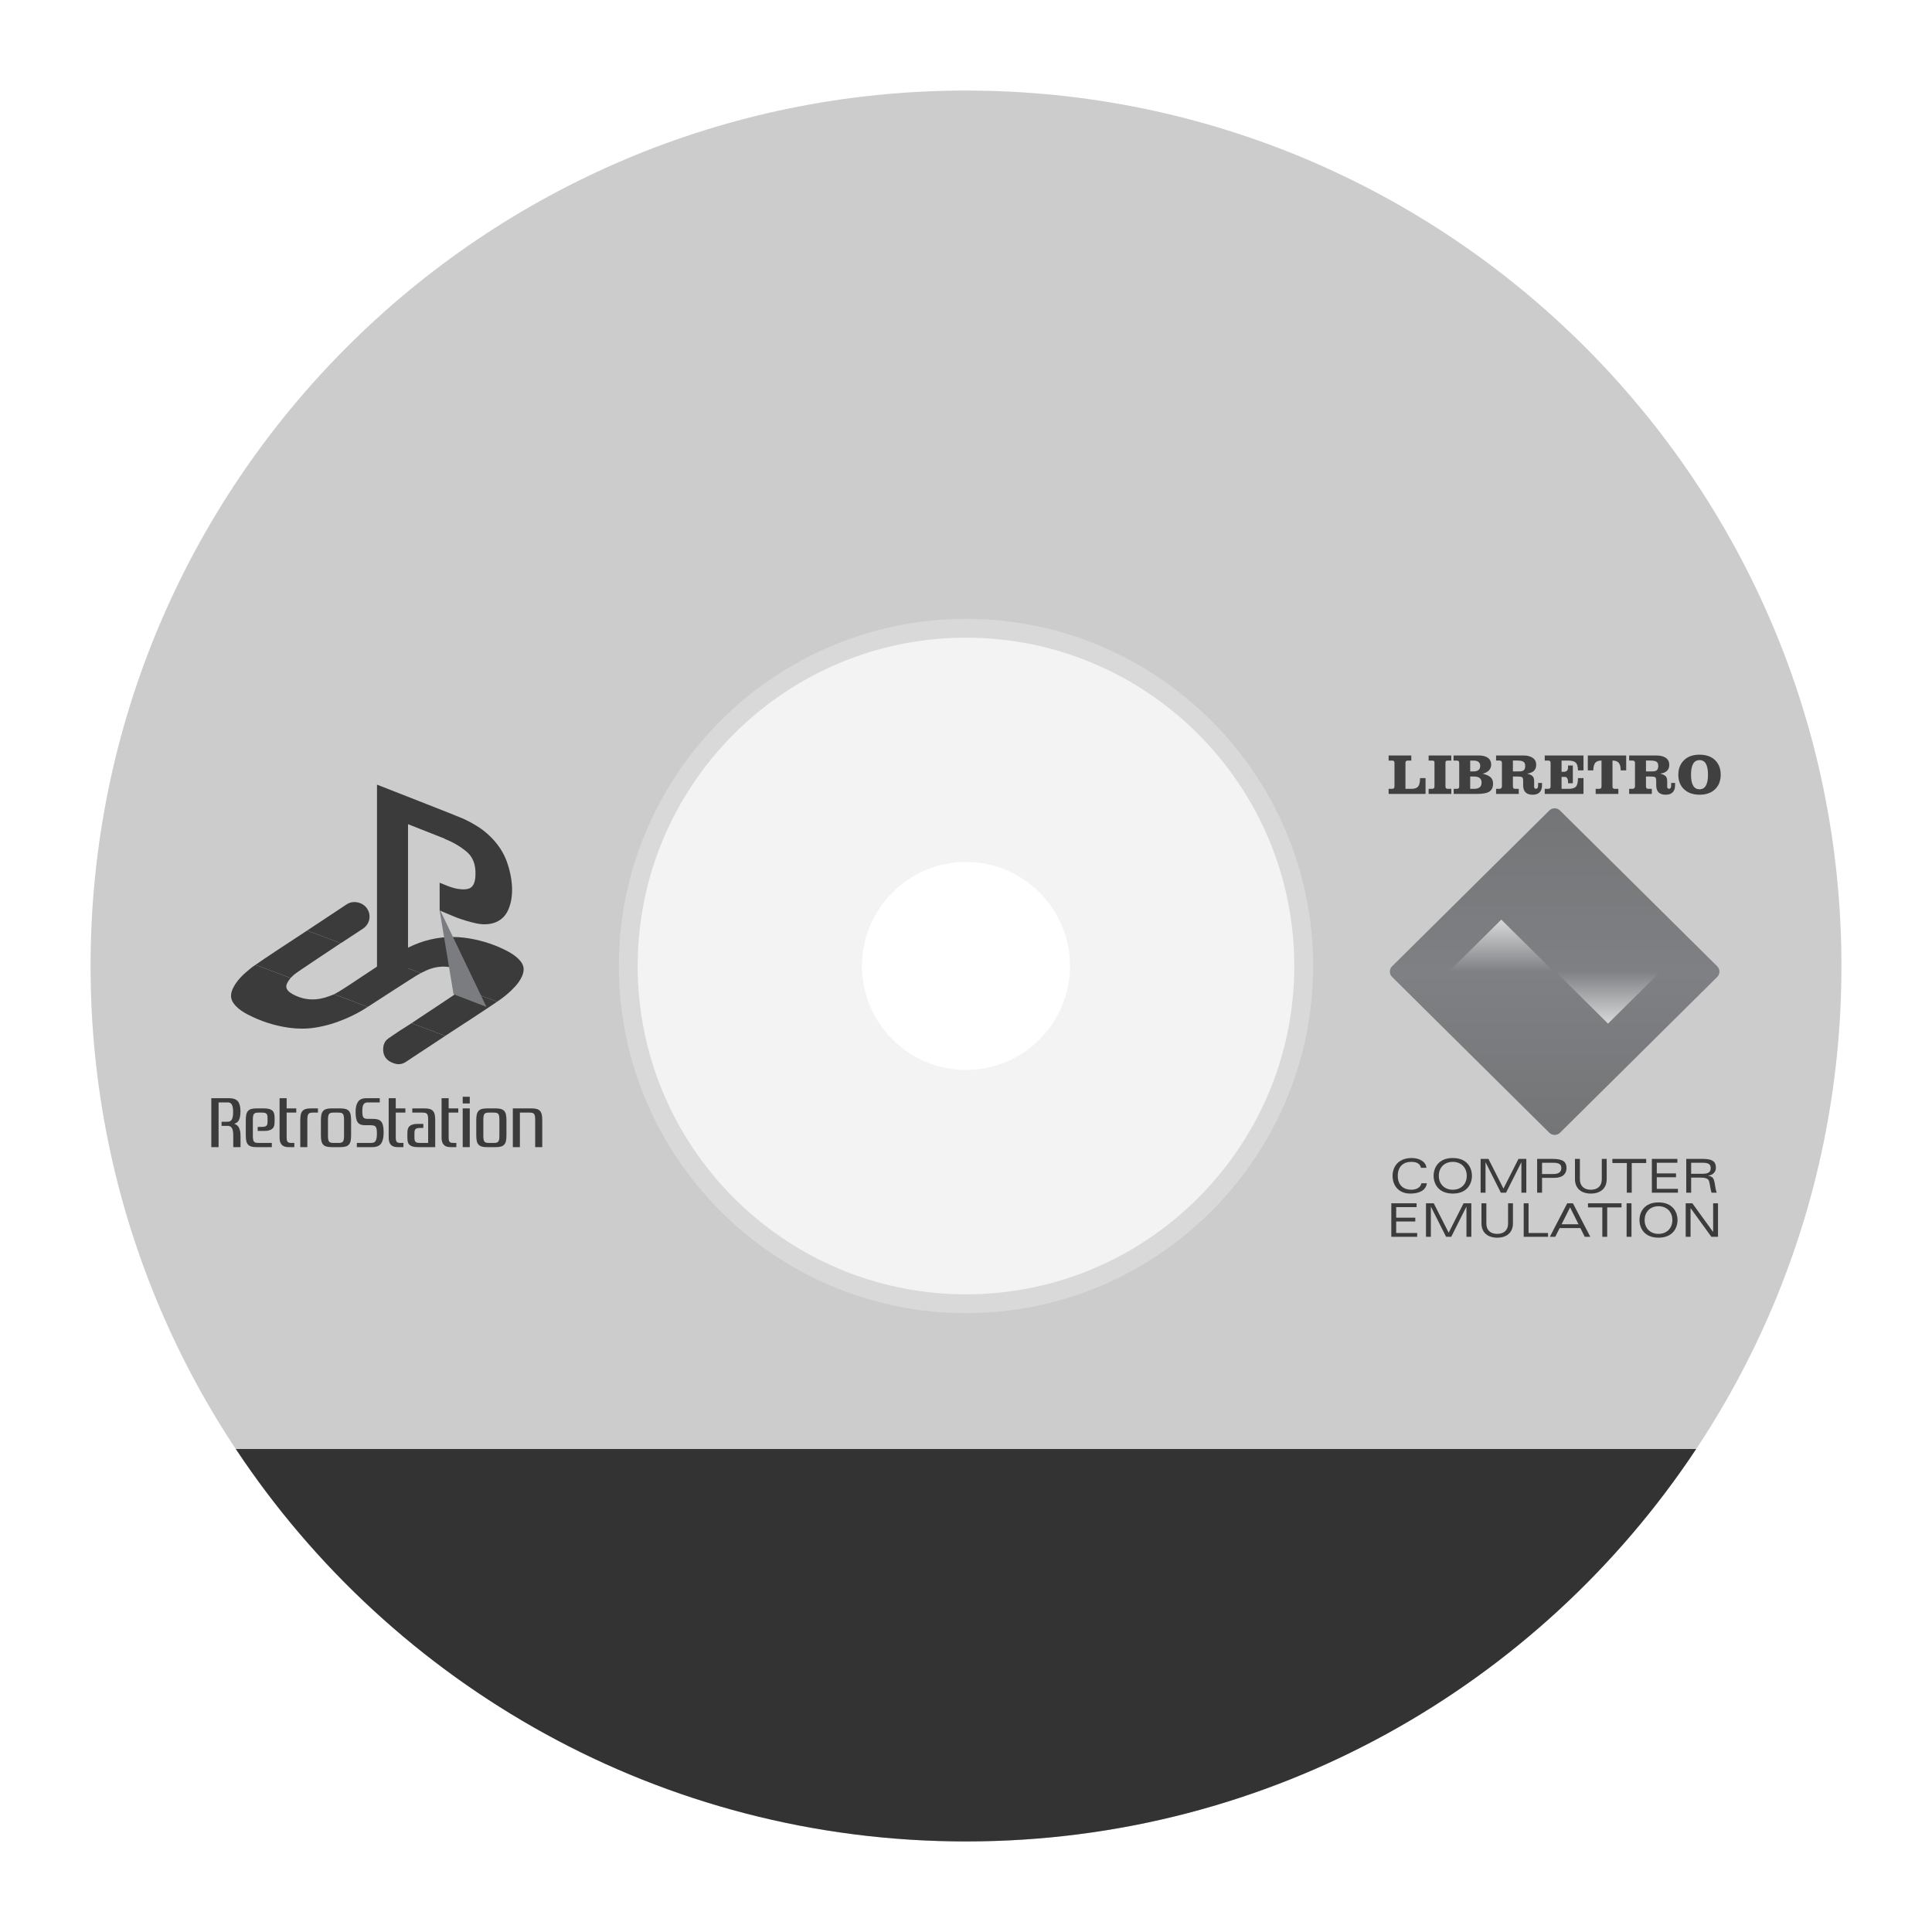
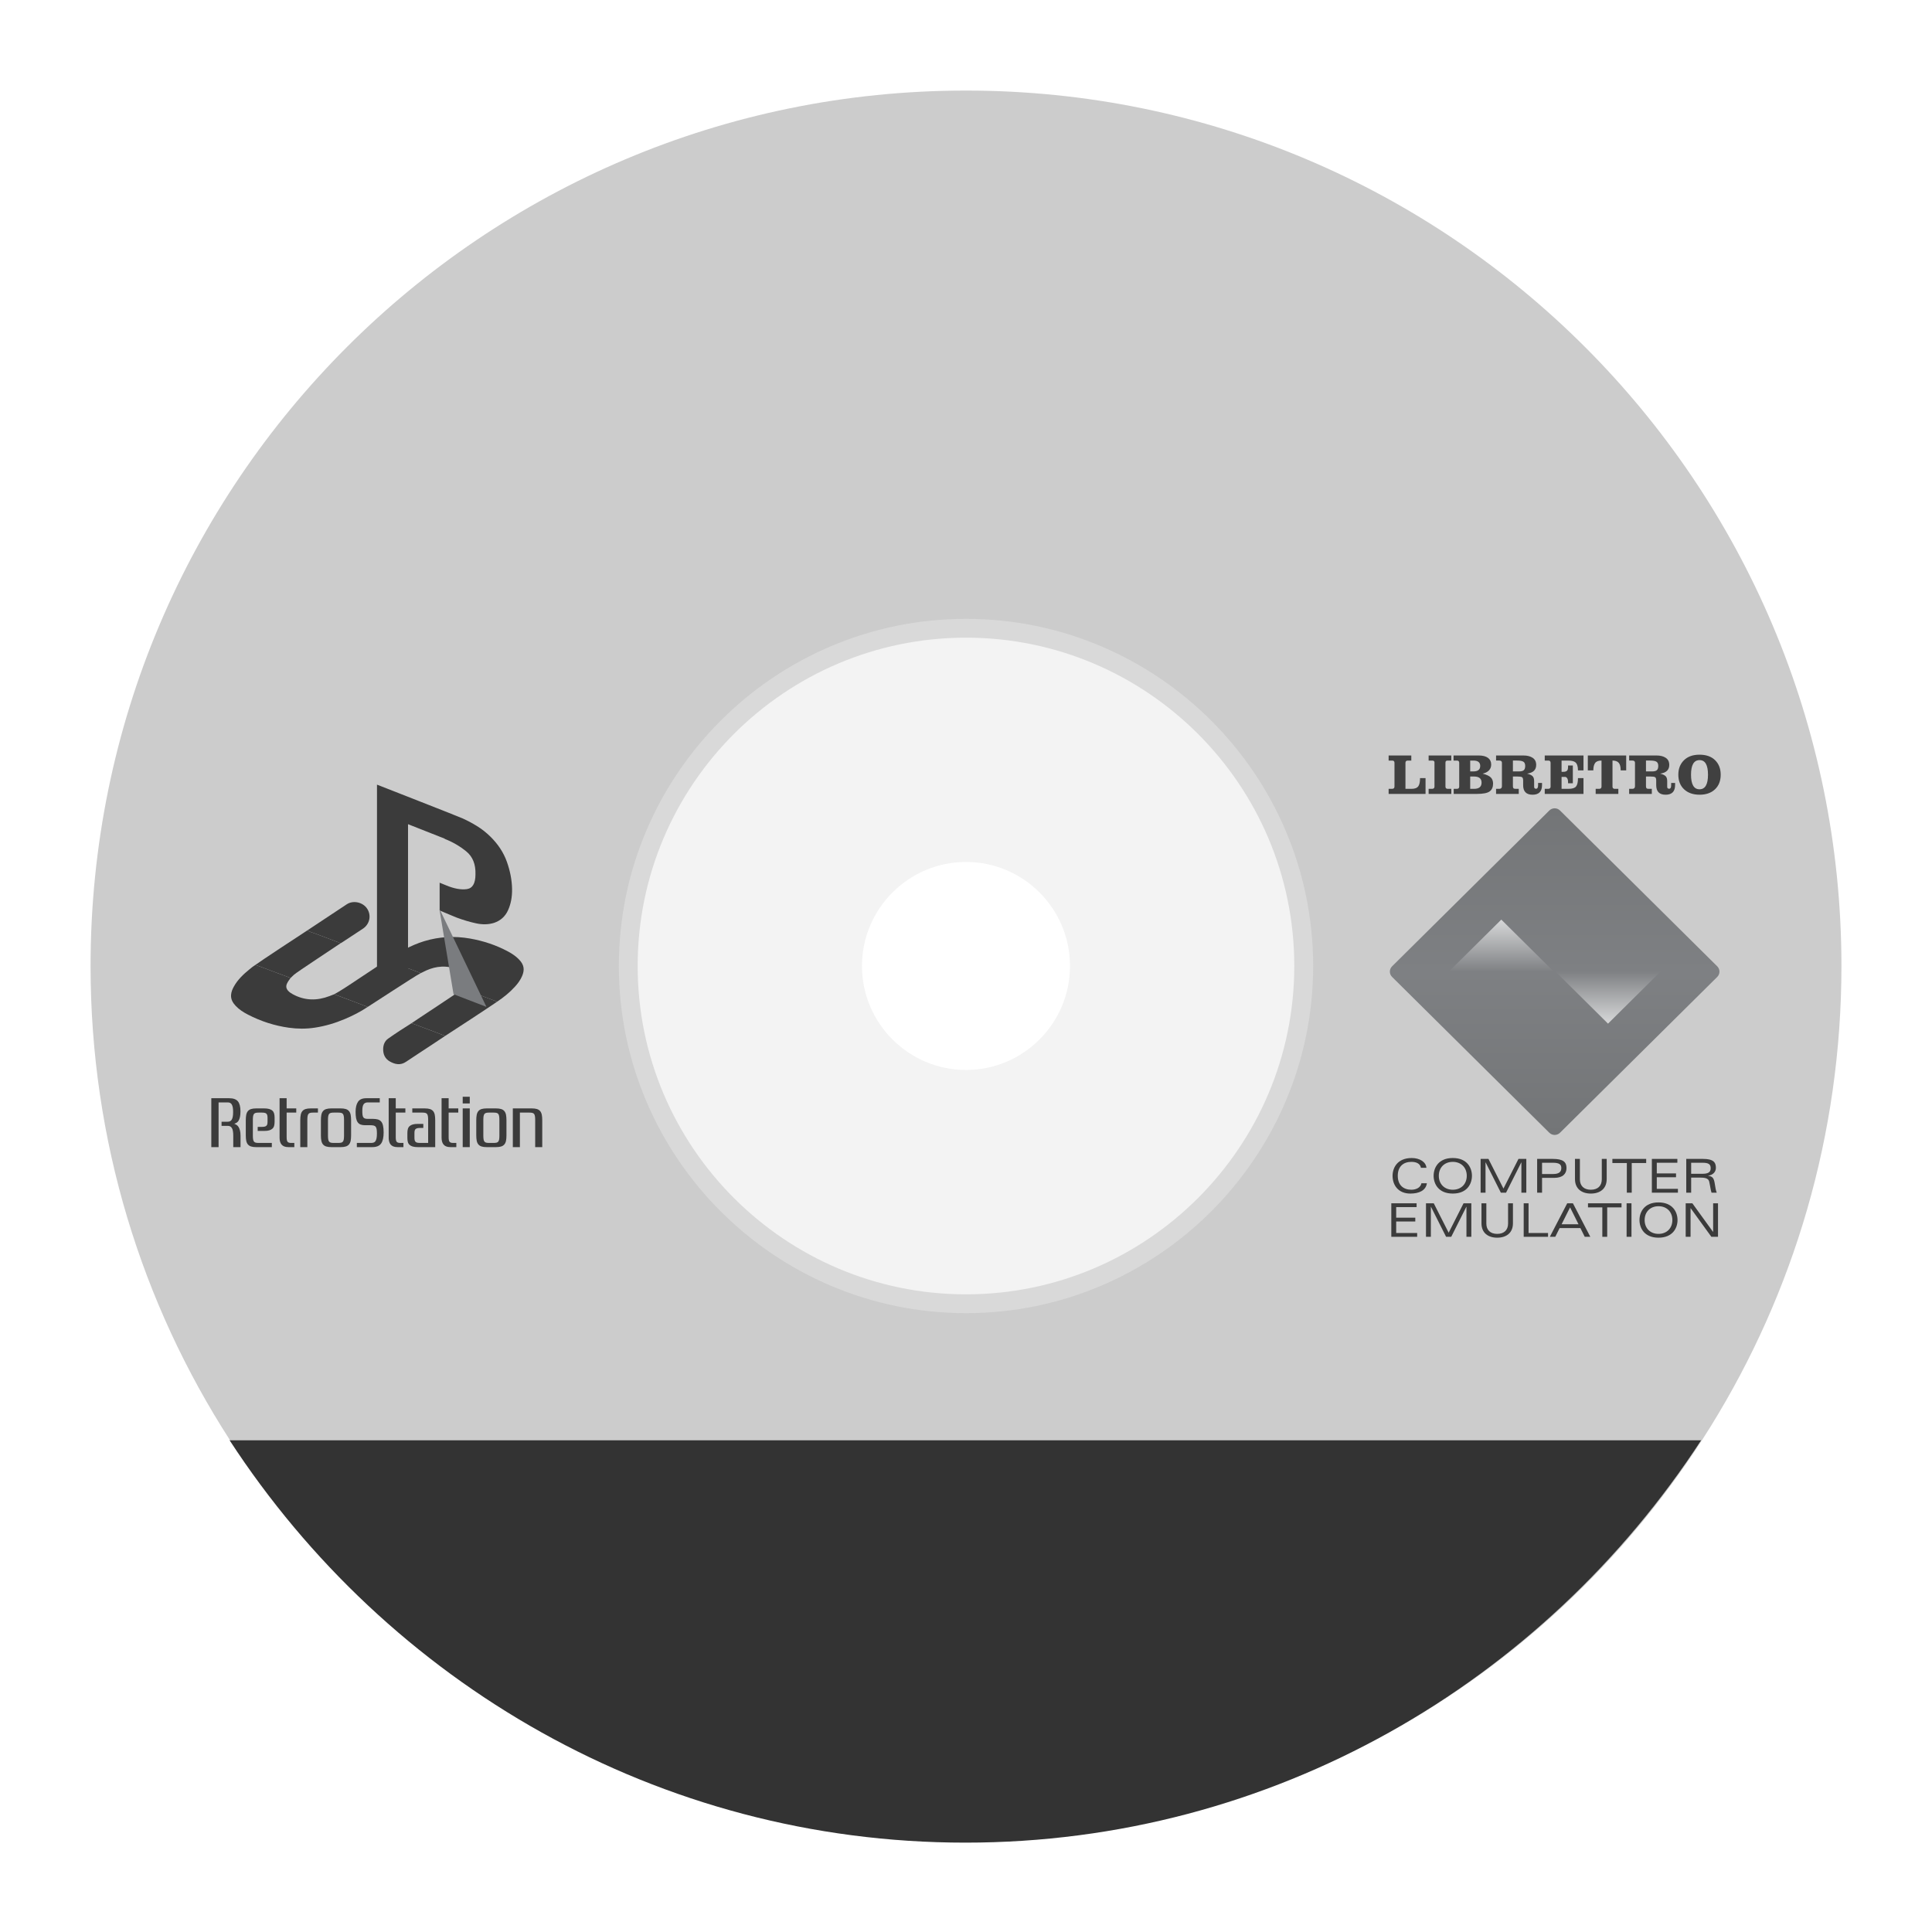
<svg xmlns="http://www.w3.org/2000/svg" viewBox="0 0 341.333 341.333" height="256" width="256" xml:space="preserve" id="svg2" version="1.1">
  <defs id="defs6">
    <clipPath id="clipPath18" clipPathUnits="userSpaceOnUse">
      <path id="path16" d="M 0,256 H 256 V 0 H 0 Z" />
    </clipPath>
    <clipPath id="clipPath26" clipPathUnits="userSpaceOnUse">
      <path id="path24" d="M 4,252 H 252 V 4 H 4 Z" />
    </clipPath>
    <linearGradient id="linearGradient590" spreadMethod="pad" gradientTransform="matrix(3.920786,0,0,-3.920786,117.915,53.86637)" gradientUnits="userSpaceOnUse" y2="0" x2="1" y1="0" x1="0">
      <stop id="stop584" offset="0" style="stop-opacity:1;stop-color:#737577" />
      <stop id="stop586" offset="0.502" style="stop-opacity:1;stop-color:#7e8083" />
      <stop id="stop588" offset="1" style="stop-opacity:1;stop-color:#737577" />
    </linearGradient>
    <linearGradient id="linearGradient568" spreadMethod="pad" gradientTransform="matrix(2.551555,0,0,-2.551555,115.1955,53.86637)" gradientUnits="userSpaceOnUse" y2="0" x2="1" y1="0" x1="0">
      <stop id="stop562" offset="0" style="stop-opacity:1;stop-color:#737577" />
      <stop id="stop564" offset="0.502" style="stop-opacity:1;stop-color:#7e8083" />
      <stop id="stop566" offset="1" style="stop-opacity:1;stop-color:#737577" />
    </linearGradient>
    <linearGradient id="linearGradient546" spreadMethod="pad" gradientTransform="matrix(2.226829,0,0,-2.226829,112.777,53.86637)" gradientUnits="userSpaceOnUse" y2="0" x2="1" y1="0" x1="0">
      <stop id="stop540" offset="0" style="stop-opacity:1;stop-color:#737577" />
      <stop id="stop542" offset="0.502" style="stop-opacity:1;stop-color:#7e8083" />
      <stop id="stop544" offset="1" style="stop-opacity:1;stop-color:#737577" />
    </linearGradient>
    <linearGradient id="linearGradient508" spreadMethod="pad" gradientTransform="matrix(19.0307,0,0,-19.0307,128.9693,62.53949)" gradientUnits="userSpaceOnUse" y2="0" x2="1" y1="0" x1="0">
      <stop id="stop502" offset="0" style="stop-opacity:1;stop-color:#737577" />
      <stop id="stop504" offset="0.502" style="stop-opacity:1;stop-color:#7e8083" />
      <stop id="stop506" offset="1" style="stop-opacity:1;stop-color:#737577" />
    </linearGradient>
    <clipPath id="clipPath464" clipPathUnits="userSpaceOnUse">
      <path id="path462" d="m 131.758,25.495 h 0.134 v -0.084 h -0.134 z" />
    </clipPath>
    <clipPath id="clipPath448" clipPathUnits="userSpaceOnUse">
      <path id="path446" d="m 135.144,26.034 h 0.119 v -0.074 h -0.119 z" />
    </clipPath>
    <linearGradient id="linearGradient194" spreadMethod="pad" gradientTransform="matrix(0,-6.918528,6.918528,0,198.9296,134.1461)" gradientUnits="userSpaceOnUse" y2="0" x2="1" y1="0" x1="0">
      <stop id="stop190" offset="0" style="stop-opacity:1;stop-color:#d7d8d9" />
      <stop id="stop192" offset="1" style="stop-opacity:1;stop-color:#7e8083" />
    </linearGradient>
    <linearGradient id="linearGradient174" spreadMethod="pad" gradientTransform="matrix(0,-6.918528,6.918528,0,213.0704,127.2813)" gradientUnits="userSpaceOnUse" y2="0" x2="1" y1="0" x1="0">
      <stop id="stop170" offset="0" style="stop-opacity:1;stop-color:#7e8083" />
      <stop id="stop172" offset="1" style="stop-opacity:1;stop-color:#d7d8d9" />
    </linearGradient>
    <linearGradient id="linearGradient154" spreadMethod="pad" gradientTransform="matrix(0,-43.27977,-43.27977,0,206,148.8943)" gradientUnits="userSpaceOnUse" y2="0" x2="1" y1="0" x1="0">
      <stop id="stop148" offset="0" style="stop-opacity:1;stop-color:#737577" />
      <stop id="stop150" offset="0.502" style="stop-opacity:1;stop-color:#7e8083" />
      <stop id="stop152" offset="1" style="stop-opacity:1;stop-color:#737577" />
    </linearGradient>
  </defs>
  <g id="g22" transform="matrix(1.333333,0,0,-1.333333,0,341.3333)" />
-   <path id="path38" style="fill:#cccccc;fill-opacity:1;fill-rule:nonzero;stroke:none;stroke-width:1.333;" d="m 170.667,228.673 c -31.991,0 -58.007,-26.024 -58.007,-58.007 0,-31.984 26.016,-58.007 58.007,-58.007 31.983,0 58,26.023 58,58.007 0,31.983 -26.017,58.007 -58,58.007 m 0,-212.673 c -85.428,0 -154.667,69.245 -154.667,154.667 0,85.421 69.239,154.667 154.667,154.667 85.401,0 154.667,-69.245 154.667,-154.667 0,-85.421 -69.265,-154.667 -154.667,-154.667" />
+   <path style="fill:#cccccc;fill-opacity:1;fill-rule:nonzero;stroke:none;stroke-width:1" d="M 128 12 C 63.929 12 12 63.934 12 128 C 12 151.16 18.789 172.733 30.482 190.842 L 225.422 190.842 C 214.405 207.75 199.252 221.622 181.438 230.977 C 218.605 211.647 244 172.791 244 128 C 244 63.934 192.051 12 128 12 z M 128 84.494 C 151.987 84.494 171.5 104.012 171.5 128 C 171.5 151.987 151.987 171.506 128 171.506 C 104.007 171.506 84.494 151.987 84.494 128 C 84.494 104.012 104.007 84.494 128 84.494 z M 39.861 203.412 C 40.119 203.713 40.378 204.014 40.639 204.312 C 40.377 204.014 40.12 203.713 39.861 203.412 z M 41.803 205.625 C 42.191 206.056 42.586 206.481 42.98 206.906 C 42.586 206.481 42.191 206.056 41.803 205.625 z M 43.926 207.922 C 44.6 208.631 45.281 209.334 45.973 210.025 C 45.281 209.333 44.6 208.631 43.926 207.922 z M 47.143 211.168 C 47.492 211.508 47.841 211.848 48.195 212.184 C 47.842 211.848 47.492 211.508 47.143 211.168 z M 49.648 213.535 C 49.887 213.753 50.125 213.971 50.365 214.188 C 50.125 213.971 49.886 213.754 49.648 213.535 z " transform="scale(1.333333)" id="path38" />
  <path id="path42" style="fill:#e6e6e6;fill-opacity:0.49;fill-rule:nonzero;stroke:none;stroke-width:1.333" d="m 170.67,189.034 c -10.128,0 -18.381,-8.235 -18.381,-18.367 0,-10.14 8.253,-18.381 18.381,-18.381 10.133,0 18.369,8.241 18.369,18.381 0,10.132 -8.236,18.367 -18.369,18.367 m 0.001,-79.7 c -33.819,0 -61.337,27.533 -61.337,61.333 0,33.797 27.519,61.333 61.337,61.333 33.783,0 61.329,-27.536 61.329,-61.333 0,-33.8 -27.547,-61.333 -61.329,-61.333" />
-   <path id="path46" style="fill:#333333;fill-opacity:1;fill-rule:nonzero;stroke:none;stroke-width:1.333" d="m 41.664,256 c 27.691,41.779 75.124,69.333 129.005,69.333 53.867,0 101.304,-27.555 129,-69.333 z" />
+   <path id="path46" style="fill:#333333;fill-opacity:1;fill-rule:nonzero;stroke:none;stroke-width:1.355" d="m 40.561,254.456 c 27.905,42.836 75.705,71.089 130.003,71.089 54.283,0 102.087,-28.252 129.997,-71.089 z" />
  <g id="g1051">
    <g style="fill:#3b3b3b;fill-opacity:1" transform="matrix(1.333333,0,0,-1.333333,81.73866,174.7016)" id="g54">
      <path id="path56" style="fill:#3b3b3b;fill-opacity:1;fill-rule:nonzero;stroke:none" d="M 0,0 C 0.273,0.286 0.563,0.556 0.777,0.895 1.09,1.392 1.027,1.734 0.535,2.067 0.03,2.409 -0.551,2.56 -1.126,2.731 -2.624,3.178 -4.023,2.897 -5.366,2.169 -5.434,2.132 -5.507,2.105 -5.577,2.073 -5.605,2.093 -5.629,2.12 -5.659,2.132 -6.065,2.286 -6.472,2.437 -6.879,2.589 -7.89,2.965 -8.901,3.34 -9.911,3.717 c -0.052,0.019 -0.109,0.036 -0.121,0.105 1.564,1.006 3.158,1.956 4.95,2.498 1.983,0.599 3.999,0.704 6.04,0.348 C 2.734,6.358 4.425,5.801 6.016,4.947 6.553,4.659 7.058,4.323 7.482,3.876 8.125,3.201 8.244,2.554 7.879,1.696 7.654,1.168 7.317,0.713 6.935,0.292 6.227,-0.488 5.413,-1.141 4.54,-1.722 4.496,-1.647 4.416,-1.637 4.344,-1.611 3.778,-1.399 3.214,-1.183 2.648,-0.974 1.766,-0.647 0.883,-0.324 0,0" />
    </g>
    <g style="fill:#3b3b3b;fill-opacity:1" transform="matrix(1.333333,0,0,-1.333333,51.34266,172.7785)" id="g58">
      <path id="path60" style="fill:#3b3b3b;fill-opacity:1;fill-rule:nonzero;stroke:none" d="m 0,0 c -0.176,-0.239 -0.358,-0.473 -0.482,-0.747 -0.163,-0.36 -0.102,-0.676 0.16,-0.96 0.18,-0.194 0.399,-0.336 0.63,-0.461 1.574,-0.85 3.188,-0.865 4.834,-0.238 0.21,0.08 0.42,0.163 0.629,0.244 C 6.693,-2.506 7.616,-2.849 8.537,-3.196 9.098,-3.407 9.655,-3.625 10.214,-3.84 9.265,-4.473 8.255,-4.989 7.207,-5.433 5.917,-5.98 4.582,-6.38 3.196,-6.589 2.053,-6.762 0.903,-6.753 -0.24,-6.593 c -1.9,0.266 -3.703,0.852 -5.41,1.734 -0.599,0.309 -1.166,0.668 -1.632,1.165 -0.386,0.41 -0.654,0.878 -0.606,1.468 0.032,0.396 0.184,0.757 0.376,1.099 0.516,0.921 1.268,1.627 2.073,2.281 0.247,0.201 0.492,0.404 0.764,0.57 0.756,-0.24 1.487,-0.548 2.232,-0.82 C -1.627,0.607 -0.814,0.302 0,0" />
    </g>
    <g style="fill:#3b3b3b;fill-opacity:1" transform="matrix(1.333333,0,0,-1.333333,54.31039,164.3691)" id="g62">
      <path id="path64" style="fill:#3b3b3b;fill-opacity:1;fill-rule:nonzero;stroke:none" d="M 0,0 C 1.23,0.815 2.459,1.63 3.689,2.444 4.201,2.783 4.712,3.124 5.226,3.46 6.077,4.016 7.353,3.735 7.919,2.869 8.502,1.976 8.257,0.818 7.354,0.22 6.418,-0.399 5.479,-1.014 4.54,-1.63 4.5,-1.656 4.455,-1.677 4.412,-1.7 3.269,-1.271 2.124,-0.846 0.984,-0.409 0.653,-0.282 0.299,-0.207 0,0" />
    </g>
    <g style="fill:#3b3b3b;fill-opacity:1" transform="matrix(1.333333,0,0,-1.333333,78.65159,183.016)" id="g66">
      <path id="path68" style="fill:#3b3b3b;fill-opacity:1;fill-rule:nonzero;stroke:none" d="m 0,0 c -0.617,-0.411 -1.233,-0.823 -1.851,-1.231 -1.115,-0.735 -2.236,-1.46 -3.345,-2.205 -0.73,-0.49 -1.442,-0.345 -2.133,0.045 -0.645,0.363 -0.913,0.969 -0.887,1.698 0.019,0.534 0.214,1.017 0.654,1.329 1.008,0.716 2.049,1.382 3.094,2.042 0.027,-0.007 0.056,-0.01 0.081,-0.02 C -3.393,1.286 -2.4,0.914 -1.408,0.54 -0.938,0.362 -0.469,0.18 0,0" />
    </g>
    <g style="fill:#3b3b3b;fill-opacity:1" transform="matrix(1.333333,0,0,-1.333333,74.19293,171.8592)" id="g70">
      <path id="path72" style="fill:#3b3b3b;fill-opacity:1;fill-rule:nonzero;stroke:none" d="m 0,0 c -0.406,0.154 -0.813,0.306 -1.22,0.457 -1.011,0.376 -2.021,0.752 -3.032,1.128 -0.051,0.02 -0.109,0.037 -0.121,0.105 -0.847,-0.561 -4.122,-2.734 -4.913,-3.259 -0.02,-0.005 -1.37,-0.921 -2.08,-1.282 0.922,-0.345 1.845,-0.688 2.766,-1.035 0.56,-0.211 1.117,-0.429 1.676,-0.643 0.65,0.398 6.08,3.979 7.006,4.47 C 0.055,-0.039 0.03,-0.012 0,0" />
    </g>
    <g style="fill:#3b3b3b;fill-opacity:1" transform="matrix(1.333333,0,0,-1.333333,87.53052,176.8489)" id="g74">
      <path id="path76" style="fill:#3b3b3b;fill-opacity:1;fill-rule:nonzero;stroke:none" d="m 0,0 c -0.566,0.211 -1.13,0.427 -1.696,0.637 -0.882,0.326 -1.765,0.649 -2.648,0.974 -0.52,-0.445 -6.199,-4.146 -6.783,-4.559 0.027,-0.006 0.055,-0.009 0.081,-0.019 0.993,-0.372 1.987,-0.744 2.979,-1.118 0.47,-0.178 0.939,-0.36 1.408,-0.54 0.575,0.352 6.295,4.107 6.855,4.513 C 0.152,-0.036 0.072,-0.027 0,0" />
    </g>
    <g style="fill:#3b3b3b;fill-opacity:1" transform="matrix(1.333333,0,0,-1.333333,55.62293,164.9145)" id="g78">
      <path id="path80" style="fill:#3b3b3b;fill-opacity:1;fill-rule:nonzero;stroke:none" d="M 0,0 C -0.331,0.127 -0.685,0.202 -0.984,0.409 -1.56,0.04 -7.252,-3.698 -7.885,-4.174 c 0.756,-0.24 1.487,-0.548 2.231,-0.82 0.816,-0.297 1.629,-0.602 2.444,-0.904 0.147,0.141 0.293,0.283 0.442,0.423 0.365,0.343 5.626,3.783 6.195,4.184 C 2.285,-0.862 1.14,-0.437 0,0" />
    </g>
    <g style="fill:#3b3b3b;fill-opacity:1" transform="matrix(1.333333,0,0,-1.333333,89.55639,152.2675)" id="g82">
      <path id="path84" style="fill:#3b3b3b;fill-opacity:1;fill-rule:nonzero;stroke:none" d="m 0,0 c -0.436,1.226 -1.166,2.341 -2.185,3.342 -0.556,0.546 -1.154,1.017 -1.794,1.409 -0.637,0.394 -1.278,0.732 -1.921,1.02 -0.359,0.177 -11.314,4.46 -11.314,4.46 v -24.167 l 4.113,-1.808 V 4.991 L -8.242,3.074 V 3.046 c 1.069,-0.422 2.026,-0.978 2.867,-1.669 0.845,-0.691 1.249,-1.701 1.21,-3.022 0,-1.202 -0.38,-1.857 -1.139,-1.965 -0.757,-0.108 -1.653,0.05 -2.684,0.471 l -0.925,0.377 v -3.679 l 0.896,-0.378 c 0.226,-0.094 0.45,-0.187 0.676,-0.281 0.225,-0.093 0.451,-0.187 0.677,-0.281 0.868,-0.323 1.726,-0.578 2.571,-0.763 0.849,-0.186 1.638,-0.169 2.369,0.054 0.868,0.288 1.491,0.84 1.868,1.665 0.379,0.825 0.559,1.771 0.54,2.835 C 0.665,-2.428 0.436,-1.23 0,0" />
    </g>
    <g transform="matrix(1.333333,0,0,-1.333333,42.48319,196.3437)" id="g86">
      <path id="path88" style="fill:#3b3b3b;fill-opacity:1;fill-rule:nonzero;stroke:none" d="m 0,0 c 0,-0.308 -0.023,-0.562 -0.069,-0.762 -0.046,-0.201 -0.107,-0.361 -0.183,-0.481 -0.077,-0.12 -0.165,-0.21 -0.266,-0.268 -0.101,-0.059 -0.204,-0.103 -0.308,-0.134 0.104,-0.037 0.207,-0.088 0.308,-0.153 0.101,-0.064 0.189,-0.157 0.266,-0.277 0.076,-0.12 0.139,-0.276 0.188,-0.467 0.049,-0.191 0.073,-0.428 0.073,-0.711 v -1.489 h -0.963 v 1.489 c 0,0.258 -0.015,0.472 -0.046,0.642 -0.031,0.169 -0.078,0.305 -0.142,0.407 -0.064,0.101 -0.142,0.174 -0.234,0.217 -0.092,0.043 -0.202,0.065 -0.33,0.065 h -0.798 v 0.545 h 0.816 c 0.116,0 0.219,0.022 0.308,0.065 0.088,0.043 0.163,0.114 0.224,0.212 0.061,0.099 0.107,0.23 0.138,0.393 0.03,0.163 0.046,0.368 0.046,0.615 0,0.246 -0.016,0.451 -0.046,0.614 -0.031,0.164 -0.077,0.295 -0.138,0.393 -0.061,0.099 -0.136,0.168 -0.224,0.208 -0.089,0.04 -0.192,0.06 -0.308,0.06 h -1.211 v -5.925 h -0.963 v 6.48 h 2.367 c 0.538,0 0.922,-0.136 1.151,-0.407 C -0.115,1.06 0,0.616 0,0" />
    </g>
    <g transform="matrix(1.333333,0,0,-1.333333,45.52866,199.8064)" id="g90">
      <path id="path92" style="fill:#3b3b3b;fill-opacity:1;fill-rule:nonzero;stroke:none" d="m 0,0 v 0.536 h 0.523 c 0.165,0 0.298,0.012 0.399,0.037 0.101,0.025 0.179,0.063 0.234,0.116 0.055,0.052 0.093,0.121 0.115,0.208 0.021,0.086 0.032,0.194 0.032,0.323 v 0.499 c 0,0.136 -0.011,0.25 -0.032,0.342 C 1.249,2.154 1.211,2.227 1.156,2.283 1.101,2.338 1.023,2.377 0.922,2.398 0.821,2.42 0.688,2.431 0.523,2.431 H 0.138 C -0.027,2.431 -0.161,2.418 -0.261,2.394 -0.362,2.369 -0.44,2.321 -0.495,2.251 -0.55,2.18 -0.589,2.079 -0.61,1.95 -0.632,1.821 -0.642,1.654 -0.642,1.451 V -0.61 c 0,-0.204 0.01,-0.37 0.032,-0.499 0.021,-0.13 0.06,-0.23 0.115,-0.301 0.055,-0.071 0.133,-0.118 0.234,-0.143 0.1,-0.025 0.234,-0.037 0.399,-0.037 h 1.734 v -0.555 h -2.065 c -0.275,0 -0.501,0.028 -0.678,0.084 -0.178,0.055 -0.32,0.146 -0.427,0.272 -0.107,0.127 -0.181,0.288 -0.22,0.485 -0.04,0.198 -0.06,0.441 -0.06,0.731 v 1.987 c 0,0.283 0.02,0.525 0.06,0.726 0.039,0.2 0.113,0.363 0.22,0.49 0.107,0.126 0.249,0.217 0.427,0.272 0.177,0.056 0.403,0.084 0.678,0.084 H 0.853 C 1.128,2.986 1.355,2.959 1.532,2.907 1.709,2.854 1.851,2.778 1.959,2.676 2.066,2.574 2.139,2.448 2.179,2.297 2.218,2.146 2.239,1.972 2.239,1.774 V 1.211 C 2.239,1.014 2.218,0.839 2.179,0.689 2.139,0.537 2.066,0.411 1.959,0.31 1.851,0.208 1.709,0.131 1.532,0.079 1.355,0.026 1.128,0 0.853,0 Z" />
    </g>
    <g transform="matrix(1.333333,0,0,-1.333333,52.34186,196.5655)" id="g94">
      <path id="path96" style="fill:#3b3b3b;fill-opacity:1;fill-rule:nonzero;stroke:none" d="m 0,0 h -1.275 v -3.272 c 0,-0.296 0.041,-0.495 0.124,-0.596 0.082,-0.102 0.243,-0.153 0.481,-0.153 h 0.413 v -0.554 h -0.789 c -0.22,0 -0.405,0.031 -0.555,0.092 -0.15,0.061 -0.269,0.148 -0.358,0.259 -0.088,0.111 -0.152,0.242 -0.192,0.393 -0.04,0.151 -0.06,0.316 -0.06,0.494 v 5.241 h 0.936 V 0.555 H 0 Z" />
    </g>
    <g transform="matrix(1.333333,0,0,-1.333333,53.13079,196.9536)" id="g98">
      <path id="path100" style="fill:#3b3b3b;fill-opacity:1;fill-rule:nonzero;stroke:none" d="M 0,0 C 0.04,0.2 0.113,0.364 0.22,0.49 0.327,0.616 0.469,0.707 0.647,0.762 0.824,0.818 1.05,0.846 1.326,0.846 H 2.28 V 0.291 H 1.656 C 1.491,0.291 1.358,0.279 1.257,0.254 1.156,0.229 1.078,0.182 1.023,0.111 0.968,0.04 0.929,-0.06 0.908,-0.19 0.887,-0.319 0.876,-0.485 0.876,-0.689 V -4.284 H -0.06 v 3.558 C -0.06,-0.442 -0.04,-0.2 0,0" />
    </g>
    <g transform="matrix(1.333333,0,0,-1.333333,57.94413,200.6199)" id="g102">
      <path id="path104" style="fill:#3b3b3b;fill-opacity:1;fill-rule:nonzero;stroke:none" d="M 0,0 C 0,-0.203 0.01,-0.37 0.032,-0.499 0.053,-0.629 0.092,-0.729 0.147,-0.8 0.202,-0.871 0.28,-0.918 0.381,-0.943 0.482,-0.968 0.615,-0.98 0.78,-0.98 h 0.569 c 0.165,0 0.298,0.012 0.399,0.037 0.101,0.025 0.179,0.072 0.233,0.143 0.056,0.071 0.094,0.171 0.115,0.301 C 2.118,-0.37 2.128,-0.203 2.128,0 v 2.061 c 0,0.204 -0.01,0.37 -0.032,0.499 C 2.075,2.69 2.037,2.79 1.981,2.861 1.927,2.931 1.849,2.979 1.748,3.004 1.647,3.028 1.514,3.041 1.349,3.041 H 0.78 C 0.615,3.041 0.482,3.028 0.381,3.004 0.28,2.979 0.202,2.931 0.147,2.861 0.092,2.79 0.053,2.69 0.032,2.56 0.01,2.431 0,2.265 0,2.061 Z M 1.679,3.596 C 1.954,3.596 2.18,3.568 2.358,3.512 2.535,3.457 2.677,3.366 2.784,3.24 2.891,3.113 2.965,2.95 3.005,2.75 3.044,2.549 3.064,2.307 3.064,2.024 V 0.037 c 0,-0.29 -0.02,-0.533 -0.059,-0.731 C 2.965,-0.891 2.891,-1.052 2.784,-1.179 2.677,-1.305 2.535,-1.396 2.358,-1.451 2.18,-1.507 1.954,-1.535 1.679,-1.535 h -1.23 c -0.275,0 -0.501,0.028 -0.678,0.084 -0.178,0.055 -0.32,0.146 -0.427,0.272 -0.107,0.127 -0.181,0.288 -0.22,0.485 -0.04,0.198 -0.06,0.441 -0.06,0.731 v 1.987 c 0,0.283 0.02,0.525 0.06,0.726 0.039,0.2 0.113,0.363 0.22,0.49 0.107,0.126 0.249,0.217 0.427,0.272 0.177,0.056 0.403,0.084 0.678,0.084 z" />
    </g>
    <g transform="matrix(1.333333,0,0,-1.333333,67.77853,200.0652)" id="g106">
      <path id="path108" style="fill:#3b3b3b;fill-opacity:1;fill-rule:nonzero;stroke:none" d="M 0,0 C 0,-0.672 -0.113,-1.165 -0.34,-1.479 -0.566,-1.793 -0.951,-1.95 -1.495,-1.95 H -3.55 v 0.554 h 1.871 c 0.128,0 0.243,0.015 0.344,0.046 0.101,0.031 0.183,0.093 0.248,0.185 0.064,0.093 0.113,0.221 0.146,0.384 0.034,0.163 0.051,0.377 0.051,0.642 0,0.228 -0.012,0.415 -0.037,0.559 -0.024,0.145 -0.069,0.256 -0.133,0.333 -0.064,0.077 -0.153,0.13 -0.266,0.157 -0.113,0.028 -0.261,0.042 -0.445,0.042 h -0.697 c -0.232,0 -0.428,0.031 -0.587,0.092 -0.159,0.062 -0.288,0.162 -0.385,0.301 -0.098,0.138 -0.169,0.32 -0.211,0.545 -0.043,0.225 -0.065,0.504 -0.065,0.836 0,0.568 0.106,1.009 0.317,1.327 0.211,0.317 0.576,0.476 1.096,0.476 h 1.789 V 3.974 h -1.56 c -0.128,0 -0.238,-0.017 -0.33,-0.05 C -2.495,3.89 -2.573,3.831 -2.638,3.748 -2.702,3.665 -2.749,3.551 -2.78,3.406 -2.81,3.261 -2.826,3.078 -2.826,2.856 -2.826,2.64 -2.816,2.463 -2.798,2.324 -2.78,2.186 -2.745,2.078 -2.693,2.001 -2.641,1.924 -2.566,1.87 -2.468,1.839 -2.37,1.808 -2.239,1.793 -2.074,1.793 h 0.652 c 0.244,0 0.457,-0.025 0.637,-0.074 C -0.604,1.67 -0.456,1.58 -0.34,1.451 -0.224,1.322 -0.138,1.14 -0.083,0.906 -0.028,0.671 0,0.37 0,0" />
    </g>
    <g transform="matrix(1.333333,0,0,-1.333333,71.61893,196.5655)" id="g110">
      <path id="path112" style="fill:#3b3b3b;fill-opacity:1;fill-rule:nonzero;stroke:none" d="m 0,0 h -1.275 v -3.272 c 0,-0.296 0.041,-0.495 0.124,-0.596 0.082,-0.102 0.243,-0.153 0.481,-0.153 h 0.413 v -0.554 h -0.789 c -0.22,0 -0.405,0.031 -0.555,0.092 -0.15,0.061 -0.269,0.148 -0.358,0.259 -0.088,0.111 -0.152,0.242 -0.192,0.393 -0.04,0.151 -0.06,0.316 -0.06,0.494 v 5.241 h 0.936 V 0.555 H 0 Z" />
    </g>
    <g transform="matrix(1.333333,0,0,-1.333333,74.78679,198.5617)" id="g114">
      <path id="path116" style="fill:#3b3b3b;fill-opacity:1;fill-rule:nonzero;stroke:none" d="m 0,0 v -0.536 h -0.394 c -0.166,0 -0.298,-0.013 -0.399,-0.037 -0.101,-0.025 -0.179,-0.063 -0.234,-0.116 -0.055,-0.052 -0.094,-0.122 -0.115,-0.208 -0.022,-0.086 -0.032,-0.194 -0.032,-0.323 v -0.592 c 0,-0.142 0.01,-0.257 0.032,-0.346 0.021,-0.09 0.06,-0.162 0.115,-0.217 0.055,-0.056 0.133,-0.095 0.234,-0.116 0.101,-0.022 0.233,-0.032 0.399,-0.032 H 0.642 V 0.518 C 0.642,0.721 0.632,0.887 0.61,1.017 0.589,1.146 0.551,1.246 0.496,1.317 0.44,1.388 0.362,1.436 0.262,1.46 0.161,1.485 0.028,1.497 -0.137,1.497 H -1.458 V 2.052 H 0.193 C 0.468,2.052 0.694,2.024 0.872,1.969 1.049,1.913 1.191,1.822 1.298,1.696 1.405,1.57 1.479,1.406 1.519,1.206 1.558,1.006 1.578,0.764 1.578,0.481 v -3.559 h -2.303 c -0.275,0 -0.501,0.026 -0.679,0.079 -0.177,0.052 -0.319,0.129 -0.426,0.23 -0.107,0.102 -0.181,0.228 -0.22,0.38 -0.04,0.15 -0.06,0.325 -0.06,0.522 v 0.656 c 0,0.197 0.02,0.371 0.06,0.522 0.039,0.151 0.113,0.278 0.22,0.379 0.107,0.102 0.249,0.179 0.426,0.231 C -1.226,-0.026 -1,0 -0.725,0 Z" />
    </g>
    <g transform="matrix(1.333333,0,0,-1.333333,80.96399,196.5655)" id="g118">
      <path id="path120" style="fill:#3b3b3b;fill-opacity:1;fill-rule:nonzero;stroke:none" d="m 0,0 h -1.275 v -3.272 c 0,-0.296 0.041,-0.495 0.124,-0.596 0.082,-0.102 0.243,-0.153 0.481,-0.153 h 0.413 v -0.554 h -0.789 c -0.22,0 -0.405,0.031 -0.555,0.092 -0.15,0.061 -0.269,0.148 -0.358,0.259 -0.088,0.111 -0.152,0.242 -0.192,0.393 -0.04,0.151 -0.06,0.316 -0.06,0.494 v 5.241 h 0.936 V 0.555 H 0 Z" />
    </g>
    <path id="path122" style="fill:#3b3b3b;fill-opacity:1;fill-rule:nonzero;stroke:none;stroke-width:1.333" d="m 82.995,202.666 h -1.248 v -6.84 h 1.248 z m 0,-7.715 h -1.248 v -1.183 h 1.248 z" />
    <g transform="matrix(1.333333,0,0,-1.333333,85.39212,200.6199)" id="g124">
      <path id="path126" style="fill:#3b3b3b;fill-opacity:1;fill-rule:nonzero;stroke:none" d="M 0,0 C 0,-0.203 0.01,-0.37 0.032,-0.499 0.053,-0.629 0.092,-0.729 0.147,-0.8 0.202,-0.871 0.28,-0.918 0.381,-0.943 0.482,-0.968 0.615,-0.98 0.78,-0.98 h 0.569 c 0.165,0 0.298,0.012 0.399,0.037 0.101,0.025 0.179,0.072 0.233,0.143 0.056,0.071 0.094,0.171 0.115,0.301 C 2.118,-0.37 2.128,-0.203 2.128,0 v 2.061 c 0,0.204 -0.01,0.37 -0.032,0.499 C 2.075,2.69 2.037,2.79 1.981,2.861 1.927,2.931 1.849,2.979 1.748,3.004 1.647,3.028 1.514,3.041 1.349,3.041 H 0.78 C 0.615,3.041 0.482,3.028 0.381,3.004 0.28,2.979 0.202,2.931 0.147,2.861 0.092,2.79 0.053,2.69 0.032,2.56 0.01,2.431 0,2.265 0,2.061 Z M 1.679,3.596 C 1.954,3.596 2.18,3.568 2.358,3.512 2.535,3.457 2.677,3.366 2.784,3.24 2.891,3.113 2.965,2.95 3.005,2.75 3.044,2.549 3.064,2.307 3.064,2.024 V 0.037 c 0,-0.29 -0.02,-0.533 -0.059,-0.731 C 2.965,-0.891 2.891,-1.052 2.784,-1.179 2.677,-1.305 2.535,-1.396 2.358,-1.451 2.18,-1.507 1.954,-1.535 1.679,-1.535 h -1.23 c -0.275,0 -0.501,0.028 -0.678,0.084 -0.178,0.055 -0.32,0.146 -0.427,0.272 -0.107,0.127 -0.181,0.288 -0.22,0.485 -0.04,0.198 -0.06,0.441 -0.06,0.731 v 1.987 c 0,0.283 0.02,0.525 0.06,0.726 0.039,0.2 0.113,0.363 0.22,0.49 0.107,0.126 0.249,0.217 0.427,0.272 0.177,0.056 0.403,0.084 0.678,0.084 z" />
    </g>
    <g transform="matrix(1.333333,0,0,-1.333333,91.85039,196.5655)" id="g128">
      <path id="path130" style="fill:#3b3b3b;fill-opacity:1;fill-rule:nonzero;stroke:none" d="m 0,0 v -4.575 h -0.936 v 5.13 h 2.514 c 0.275,0 0.501,-0.028 0.679,-0.084 0.177,-0.055 0.319,-0.146 0.426,-0.272 0.107,-0.126 0.18,-0.29 0.22,-0.49 0.04,-0.201 0.06,-0.442 0.06,-0.726 V -4.575 H 2.027 v 3.595 c 0,0.204 -0.011,0.37 -0.032,0.499 -0.021,0.13 -0.06,0.23 -0.114,0.301 C 1.825,-0.109 1.747,-0.062 1.647,-0.037 1.546,-0.012 1.413,0 1.248,0 Z" />
    </g>
    <g style="fill:#7a7c7f;fill-opacity:1" transform="matrix(1.333333,0,0,-1.333333,77.67199,160.856)" id="g132">
      <path id="path134" style="fill:#7a7c7f;fill-opacity:1;fill-rule:nonzero;stroke:none" d="M 0,0 1.841,-11.096 6.203,-12.775 -0.004,0.179 Z" />
    </g>
  </g>
  <g id="g1008">
    <g transform="matrix(1.333333,0,0,-1.333333,5.31e-4,341.3325)" id="g144">
      <g id="g146">
        <path id="path156" style="fill:url(#linearGradient154);stroke:none" d="m 205.293,148.604 -20.837,-20.649 c -0.391,-0.387 -0.391,-1.014 0,-1.402 v 0 l 20.837,-20.648 c 0.39,-0.387 1.024,-0.387 1.415,0 v 0 l 20.836,20.648 c 0.391,0.388 0.391,1.015 0,1.402 v 0 l -20.836,20.649 c -0.196,0.194 -0.452,0.291 -0.708,0.291 v 0 c -0.256,0 -0.512,-0.097 -0.707,-0.291" />
      </g>
    </g>
    <g transform="matrix(1.333333,0,0,-1.333333,5.31e-4,341.3325)" id="g166">
      <g id="g168">
        <path id="path176" style="fill:url(#linearGradient174);stroke:none" d="m 206.089,127.282 6.981,-6.92 6.982,6.92 z" />
      </g>
    </g>
    <g transform="matrix(1.333333,0,0,-1.333333,5.31e-4,341.3325)" id="g186">
      <g id="g188">
        <path id="path196" style="fill:url(#linearGradient194);stroke:none" d="m 191.948,127.228 h 13.963 l -6.981,6.918 z" />
      </g>
    </g>
    <g transform="matrix(1.333333,0,0,-1.333333,245.3339,139.3664)" id="g206">
      <path id="path208" style="fill:#404040;fill-opacity:1;fill-rule:nonzero;stroke:none" d="m 0,0 h 0.454 c 0.214,0 0.321,0.1 0.321,0.3 v 3.146 c 0,0.2 -0.101,0.3 -0.302,0.3 H 0 V 4.421 H 3.005 V 3.746 H 2.544 c -0.209,0 -0.314,-0.1 -0.314,-0.3 V 0 h 0.825 c 0.43,0 0.728,0.121 0.892,0.363 0.143,0.213 0.215,0.566 0.215,1.061 h 0.73 V -0.674 H 0 Z" />
    </g>
    <g transform="matrix(1.333333,0,0,-1.333333,252.4005,139.3664)" id="g210">
      <path id="path212" style="fill:#404040;fill-opacity:1;fill-rule:nonzero;stroke:none" d="m 0,0 h 0.454 c 0.214,0 0.321,0.1 0.321,0.3 v 3.206 c 0,0.16 -0.101,0.24 -0.302,0.24 H 0 V 4.421 H 3.005 V 3.746 H 2.544 C 2.421,3.746 2.338,3.724 2.295,3.679 2.252,3.636 2.23,3.559 2.23,3.446 V 0.3 C 2.23,0.1 2.331,0 2.533,0 H 3.005 V -0.674 H 0 Z" />
    </g>
    <g transform="matrix(1.333333,0,0,-1.333333,259.7445,139.3664)" id="g214">
      <path id="path216" style="fill:#404040;fill-opacity:1;fill-rule:nonzero;stroke:none" d="m 0,0 h 0.51 c 0.666,0 0.998,0.275 0.998,0.824 0,0.54 -0.334,0.809 -1.001,0.809 H 0 Z M 0,3.746 V 2.308 h 0.42 c 0.604,0 0.907,0.242 0.907,0.726 0,0.475 -0.303,0.712 -0.907,0.712 z m -2.185,-4.42 V 0 h 0.416 c 0.209,0 0.314,0.1 0.314,0.3 v 3.146 c 0,0.2 -0.102,0.3 -0.307,0.3 H -2.208 V 4.421 H 1.108 C 1.66,4.421 2.077,4.314 2.359,4.102 2.641,3.892 2.782,3.598 2.782,3.218 2.782,2.893 2.675,2.627 2.461,2.42 2.249,2.215 1.977,2.08 1.644,2.015 2.191,1.871 2.559,1.696 2.748,1.491 2.937,1.286 3.032,1.02 3.032,0.693 3.032,0.226 2.881,-0.119 2.578,-0.341 2.278,-0.563 1.71,-0.674 0.873,-0.674 Z" />
    </g>
    <g transform="matrix(1.333333,0,0,-1.333333,267.2901,136.2895)" id="g218">
      <path id="path220" style="fill:#404040;fill-opacity:1;fill-rule:nonzero;stroke:none" d="M 0,0 H 0.801 C 1.114,0 1.329,0.056 1.448,0.169 1.569,0.281 1.629,0.468 1.629,0.73 1.629,0.998 1.55,1.183 1.391,1.285 1.235,1.387 0.958,1.439 0.559,1.439 H 0 Z m -2.23,-2.308 h 0.431 c 0.229,0 0.344,0.12 0.344,0.36 v 3.087 c 0,0.2 -0.111,0.3 -0.333,0.3 H -2.23 V 2.113 H 1.384 C 1.9,2.113 2.312,2.009 2.62,1.802 2.93,1.595 3.085,1.281 3.085,0.862 3.085,0.2 2.683,-0.185 1.879,-0.292 2.214,-0.375 2.453,-0.485 2.597,-0.622 2.741,-0.757 2.813,-0.979 2.813,-1.289 v -0.726 -0.023 c 0,-0.172 0.085,-0.258 0.257,-0.258 0.179,0 0.268,0.157 0.268,0.472 v 0.296 H 3.86 v -0.27 c 0,-0.859 -0.417,-1.289 -1.252,-1.289 -0.834,0 -1.251,0.421 -1.251,1.263 v 0.61 c 0,0.24 -0.049,0.39 -0.147,0.45 -0.096,0.06 -0.31,0.09 -0.643,0.09 H 0 V -1.948 C 0,-2.083 0.024,-2.177 0.072,-2.229 0.12,-2.281 0.213,-2.308 0.352,-2.308 H 0.775 V -2.982 H -2.23 Z" />
    </g>
    <g transform="matrix(1.333333,0,0,-1.333333,272.9152,139.3664)" id="g222">
      <path id="path224" style="fill:#404040;fill-opacity:1;fill-rule:nonzero;stroke:none" d="m 0,0 h 0.454 c 0.214,0 0.321,0.1 0.321,0.3 v 3.146 c 0,0.2 -0.101,0.3 -0.302,0.3 H 0 V 4.421 H 5.134 V 2.443 H 4.403 C 4.403,2.974 4.288,3.332 4.056,3.514 3.874,3.669 3.544,3.746 3.063,3.746 H 2.23 V 2.255 h 0.22 c 0.25,0 0.421,0.054 0.514,0.161 0.084,0.095 0.124,0.26 0.124,0.495 V 3.094 H 3.723 V 0.742 H 3.088 V 0.937 C 3.088,1.136 3.05,1.294 2.972,1.409 2.896,1.523 2.801,1.581 2.687,1.581 H 2.23 V 0 H 3.148 C 3.64,0 3.973,0.102 4.144,0.307 4.318,0.512 4.403,0.884 4.403,1.424 H 5.134 V -0.674 H 0 Z" />
    </g>
    <g transform="matrix(1.333333,0,0,-1.333333,280.5254,136.1097)" id="g226">
      <path id="path228" style="fill:#404040;fill-opacity:1;fill-rule:nonzero;stroke:none" d="M 0,0 V 1.978 H 5.085 V 0 H 4.355 C 4.355,0.475 4.268,0.81 4.094,1.008 3.923,1.205 3.648,1.304 3.27,1.304 v -3.447 c 0,-0.2 0.101,-0.3 0.302,-0.3 H 4.045 V -3.117 H 1.04 v 0.674 h 0.457 c 0.212,0 0.318,0.1 0.318,0.3 V 1.304 C 1.396,1.304 1.11,1.191 0.956,0.967 0.805,0.744 0.73,0.422 0.73,0 Z" />
    </g>
    <g transform="matrix(1.333333,0,0,-1.333333,290.7996,136.2895)" id="g230">
      <path id="path232" style="fill:#404040;fill-opacity:1;fill-rule:nonzero;stroke:none" d="M 0,0 H 0.801 C 1.114,0 1.329,0.056 1.448,0.169 1.569,0.281 1.629,0.468 1.629,0.73 1.629,0.998 1.55,1.183 1.391,1.285 1.235,1.387 0.958,1.439 0.559,1.439 H 0 Z m -2.23,-2.308 h 0.431 c 0.229,0 0.344,0.12 0.344,0.36 v 3.087 c 0,0.2 -0.111,0.3 -0.333,0.3 H -2.23 V 2.113 H 1.384 C 1.9,2.113 2.312,2.009 2.62,1.802 2.93,1.595 3.085,1.281 3.085,0.862 3.085,0.2 2.683,-0.185 1.879,-0.292 2.214,-0.375 2.453,-0.485 2.597,-0.622 2.741,-0.757 2.813,-0.979 2.813,-1.289 v -0.726 -0.023 c 0,-0.172 0.085,-0.258 0.257,-0.258 0.179,0 0.268,0.157 0.268,0.472 v 0.296 H 3.86 v -0.27 c 0,-0.859 -0.417,-1.289 -1.252,-1.289 -0.834,0 -1.251,0.421 -1.251,1.263 v 0.61 c 0,0.24 -0.049,0.39 -0.147,0.45 -0.096,0.06 -0.31,0.09 -0.643,0.09 H 0 V -1.948 C 0,-2.083 0.024,-2.177 0.072,-2.229 0.12,-2.281 0.213,-2.308 0.352,-2.308 H 0.775 V -2.982 H -2.23 Z" />
    </g>
    <g transform="matrix(1.333333,0,0,-1.333333,298.7585,136.8689)" id="g234">
      <path id="path236" style="fill:#404040;fill-opacity:1;fill-rule:nonzero;stroke:none" d="m 0,0 c 0,-1.289 0.376,-1.933 1.127,-1.933 0.748,0 1.122,0.644 1.122,1.933 0,1.289 -0.371,1.933 -1.115,1.933 C 0.378,1.933 0,1.289 0,0 m -1.682,0 c 0,0.787 0.248,1.425 0.744,1.914 0.497,0.492 1.185,0.738 2.065,0.738 0.882,0 1.57,-0.243 2.064,-0.73 C 3.685,1.435 3.932,0.794 3.932,0 c 0,-0.817 -0.254,-1.464 -0.76,-1.941 -0.504,-0.474 -1.18,-0.711 -2.027,-0.711 -0.869,0 -1.558,0.239 -2.067,0.719 -0.507,0.479 -0.76,1.124 -0.76,1.933" />
    </g>
    <g transform="matrix(1.333333,0,0,-1.333333,252.0942,209.0537)" id="g238">
      <path id="path240" style="fill:#3b3b3b;fill-opacity:1;fill-rule:nonzero;stroke:none" d="m 0,0 c -0.144,-0.985 -1.082,-1.364 -2.189,-1.364 -1.614,0 -2.359,1.122 -2.359,2.356 0,1.066 0.645,2.355 2.54,2.355 1.07,0 1.889,-0.533 1.945,-1.295 h -0.725 c -0.113,0.582 -0.644,0.787 -1.27,0.787 -1.032,0 -1.801,-0.589 -1.801,-1.847 0,-1.258 0.769,-1.847 1.801,-1.847 0.619,0 1.22,0.272 1.332,0.855 z" />
    </g>
    <g transform="matrix(1.333333,0,0,-1.333333,256.6685,210.1944)" id="g242">
      <path id="path244" style="fill:#3b3b3b;fill-opacity:1;fill-rule:nonzero;stroke:none" d="M 0,0 C 1.095,0 1.852,0.744 1.852,1.847 1.852,2.95 1.095,3.694 0,3.694 -1.094,3.694 -1.851,2.95 -1.851,1.847 -1.851,0.744 -1.094,0 0,0 m 0,4.203 c 1.896,0 2.539,-1.29 2.539,-2.356 0,-1.066 -0.643,-2.355 -2.539,-2.355 -1.895,0 -2.539,1.289 -2.539,2.355 0,1.066 0.644,2.356 2.539,2.356" />
    </g>
    <g transform="matrix(1.333333,0,0,-1.333333,262.469,205.3593)" id="g246">
      <path id="path248" style="fill:#3b3b3b;fill-opacity:1;fill-rule:nonzero;stroke:none" d="m 0,0 h -0.012 v -4.017 h -0.651 v 4.476 h 1.038 l 1.989,-3.93 1.99,3.93 H 5.392 V -4.017 H 4.741 V 0 H 4.729 L 2.708,-4.017 H 2.02 Z" />
    </g>
    <g transform="matrix(1.333333,0,0,-1.333333,274.3915,207.4175)" id="g250">
      <path id="path252" style="fill:#3b3b3b;fill-opacity:1;fill-rule:nonzero;stroke:none" d="m 0,0 c 0.751,0 1.088,0.26 1.088,0.793 0,0.484 -0.281,0.701 -1.138,0.701 H -1.464 V 0 Z m -2.114,2.002 h 2.076 c 1.358,0 1.814,-0.403 1.814,-1.209 0,-0.78 -0.519,-1.301 -1.614,-1.301 h -1.626 v -1.965 h -0.65 z" />
    </g>
    <g transform="matrix(1.333333,0,0,-1.333333,282.994,204.748)" id="g254">
      <path id="path256" style="fill:#3b3b3b;fill-opacity:1;fill-rule:nonzero;stroke:none" d="m 0,0 h 0.65 v -2.671 c 0,-1.277 -0.875,-1.922 -2.101,-1.922 -1.226,0 -2.102,0.645 -2.102,1.922 V 0 h 0.651 v -2.702 c 0,-0.856 0.519,-1.383 1.451,-1.383 0.932,0 1.451,0.527 1.451,1.383 z" />
    </g>
    <g transform="matrix(1.333333,0,0,-1.333333,287.4173,205.4751)" id="g258">
      <path id="path260" style="fill:#3b3b3b;fill-opacity:1;fill-rule:nonzero;stroke:none" d="M 0,0 H -1.914 V 0.545 H 2.565 V 0 H 0.651 V -3.93 H 0 Z" />
    </g>
    <g transform="matrix(1.333333,0,0,-1.333333,291.8408,204.748)" id="g262">
      <path id="path264" style="fill:#3b3b3b;fill-opacity:1;fill-rule:nonzero;stroke:none" d="M 0,0 H 3.378 V -0.508 H 0.651 V -1.921 H 3.202 V -2.43 H 0.651 V -3.967 H 3.453 V -4.475 H 0 Z" />
    </g>
    <g transform="matrix(1.333333,0,0,-1.333333,298.7829,207.3761)" id="g266">
      <path id="path268" style="fill:#3b3b3b;fill-opacity:1;fill-rule:nonzero;stroke:none" d="M 0,0 H 1.483 C 2.171,0 2.59,0.161 2.59,0.732 2.59,1.277 2.289,1.463 1.495,1.463 H 0 Z m 0,-2.504 h -0.65 v 4.475 h 2.22 c 1.395,0 1.708,-0.465 1.708,-1.184 0,-0.545 -0.4,-0.954 -1.033,-1.041 V -0.266 C 2.852,-0.341 3.015,-0.583 3.134,-1.339 3.209,-1.816 3.265,-2.213 3.39,-2.504 H 2.702 C 2.583,-2.188 2.514,-1.562 2.396,-1.06 2.321,-0.738 2.108,-0.508 1.257,-0.508 H 0 Z" />
    </g>
    <g transform="matrix(1.333333,0,0,-1.333333,245.8073,212.59)" id="g270">
      <path id="path272" style="fill:#3b3b3b;fill-opacity:1;fill-rule:nonzero;stroke:none" d="M 0,0 H 3.351 V -0.504 H 0.646 V -1.906 H 3.177 V -2.411 H 0.646 v -1.525 h 2.78 V -4.44 H 0 Z" />
    </g>
    <g transform="matrix(1.333333,0,0,-1.333333,252.8112,213.1969)" id="g274">
      <path id="path276" style="fill:#3b3b3b;fill-opacity:1;fill-rule:nonzero;stroke:none" d="m 0,0 h -0.012 v -3.985 h -0.646 v 4.44 h 1.03 L 2.346,-3.444 4.32,0.455 h 1.03 v -4.44 H 4.704 V 0 H 4.692 L 2.687,-3.985 H 2.005 Z" />
    </g>
    <g transform="matrix(1.333333,0,0,-1.333333,266.4368,212.59)" id="g278">
      <path id="path280" style="fill:#3b3b3b;fill-opacity:1;fill-rule:nonzero;stroke:none" d="m 0,0 h 0.645 v -2.651 c 0,-1.266 -0.868,-1.906 -2.085,-1.906 -1.216,0 -2.085,0.64 -2.085,1.906 V 0 h 0.646 v -2.682 c 0,-0.848 0.515,-1.371 1.439,-1.371 0.925,0 1.44,0.523 1.44,1.371 z" />
    </g>
    <g transform="matrix(1.333333,0,0,-1.333333,269.1959,212.59)" id="g282">
      <path id="path284" style="fill:#3b3b3b;fill-opacity:1;fill-rule:nonzero;stroke:none" d="M 0,0 H 0.645 V -3.936 H 3.227 V -4.44 H 0 Z" />
    </g>
    <g transform="matrix(1.333333,0,0,-1.333333,278.8798,216.2963)" id="g286">
      <path id="path288" style="fill:#3b3b3b;fill-opacity:1;fill-rule:nonzero;stroke:none" d="M 0,0 -1.117,2.239 -2.24,0 Z m 0.249,-0.504 h -2.75 l -0.577,-1.157 h -0.72 l 2.303,4.441 h 0.757 L 1.564,-1.661 H 0.826 Z" />
    </g>
    <g transform="matrix(1.333333,0,0,-1.333333,283.0876,213.3113)" id="g290">
      <path id="path292" style="fill:#3b3b3b;fill-opacity:1;fill-rule:nonzero;stroke:none" d="M 0,0 H -1.899 V 0.541 H 2.545 V 0 H 0.646 V -3.899 H 0 Z" />
    </g>
    <path id="path294" style="fill:#3b3b3b;fill-opacity:1;fill-rule:nonzero;stroke:none;stroke-width:1.333" d="m 287.378,212.59 h 0.86 v 5.92 h -0.86 z" />
    <g transform="matrix(1.333333,0,0,-1.333333,293.0136,217.9935)" id="g296">
      <path id="path298" style="fill:#3b3b3b;fill-opacity:1;fill-rule:nonzero;stroke:none" d="M 0,0 C 1.086,0 1.837,0.738 1.837,1.833 1.837,2.927 1.086,3.665 0,3.665 -1.086,3.665 -1.837,2.927 -1.837,1.833 -1.837,0.738 -1.086,0 0,0 m 0,4.17 c 1.88,0 2.52,-1.28 2.52,-2.337 0,-1.058 -0.64,-2.337 -2.52,-2.337 -1.88,0 -2.52,1.279 -2.52,2.337 0,1.057 0.64,2.337 2.52,2.337" />
    </g>
    <g transform="matrix(1.333333,0,0,-1.333333,302.6667,212.59)" id="g300">
      <path id="path302" style="fill:#3b3b3b;fill-opacity:1;fill-rule:nonzero;stroke:none" d="m 0,0 h 0.645 v -4.44 h -0.881 l -2.743,3.788 H -2.992 V -4.44 H -3.637 V 0 h 0.881 l 2.743,-3.788 H 0 Z" />
    </g>
  </g>
</svg>
